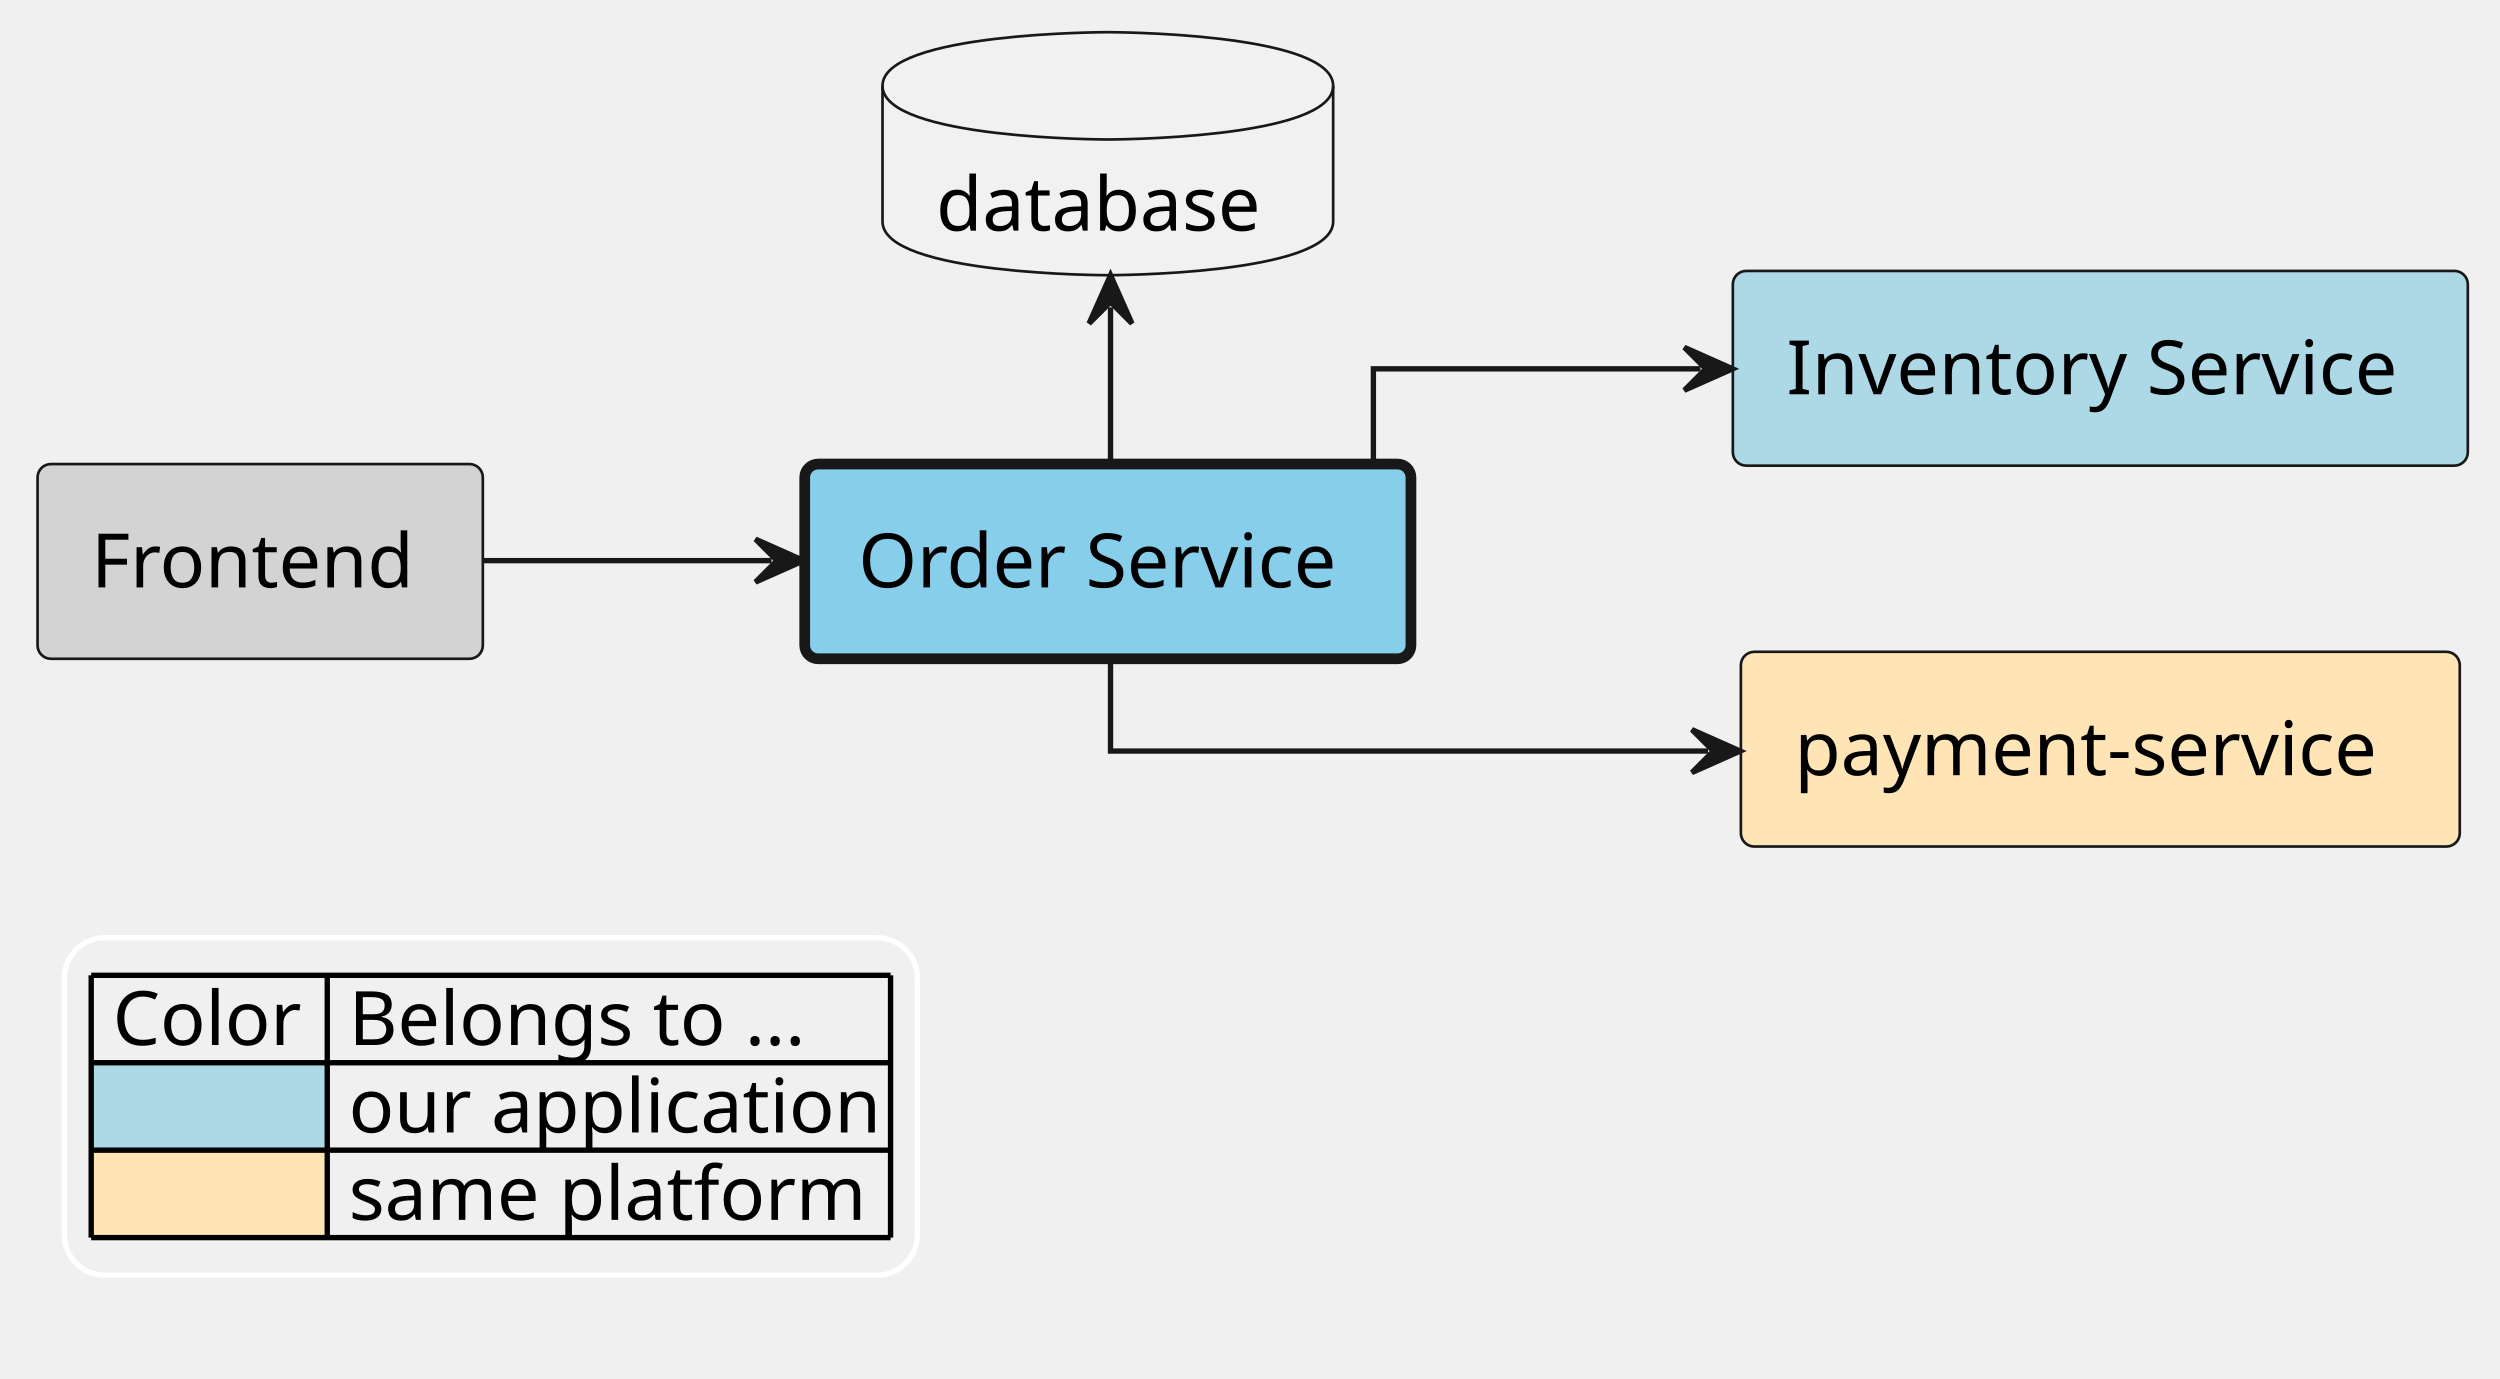
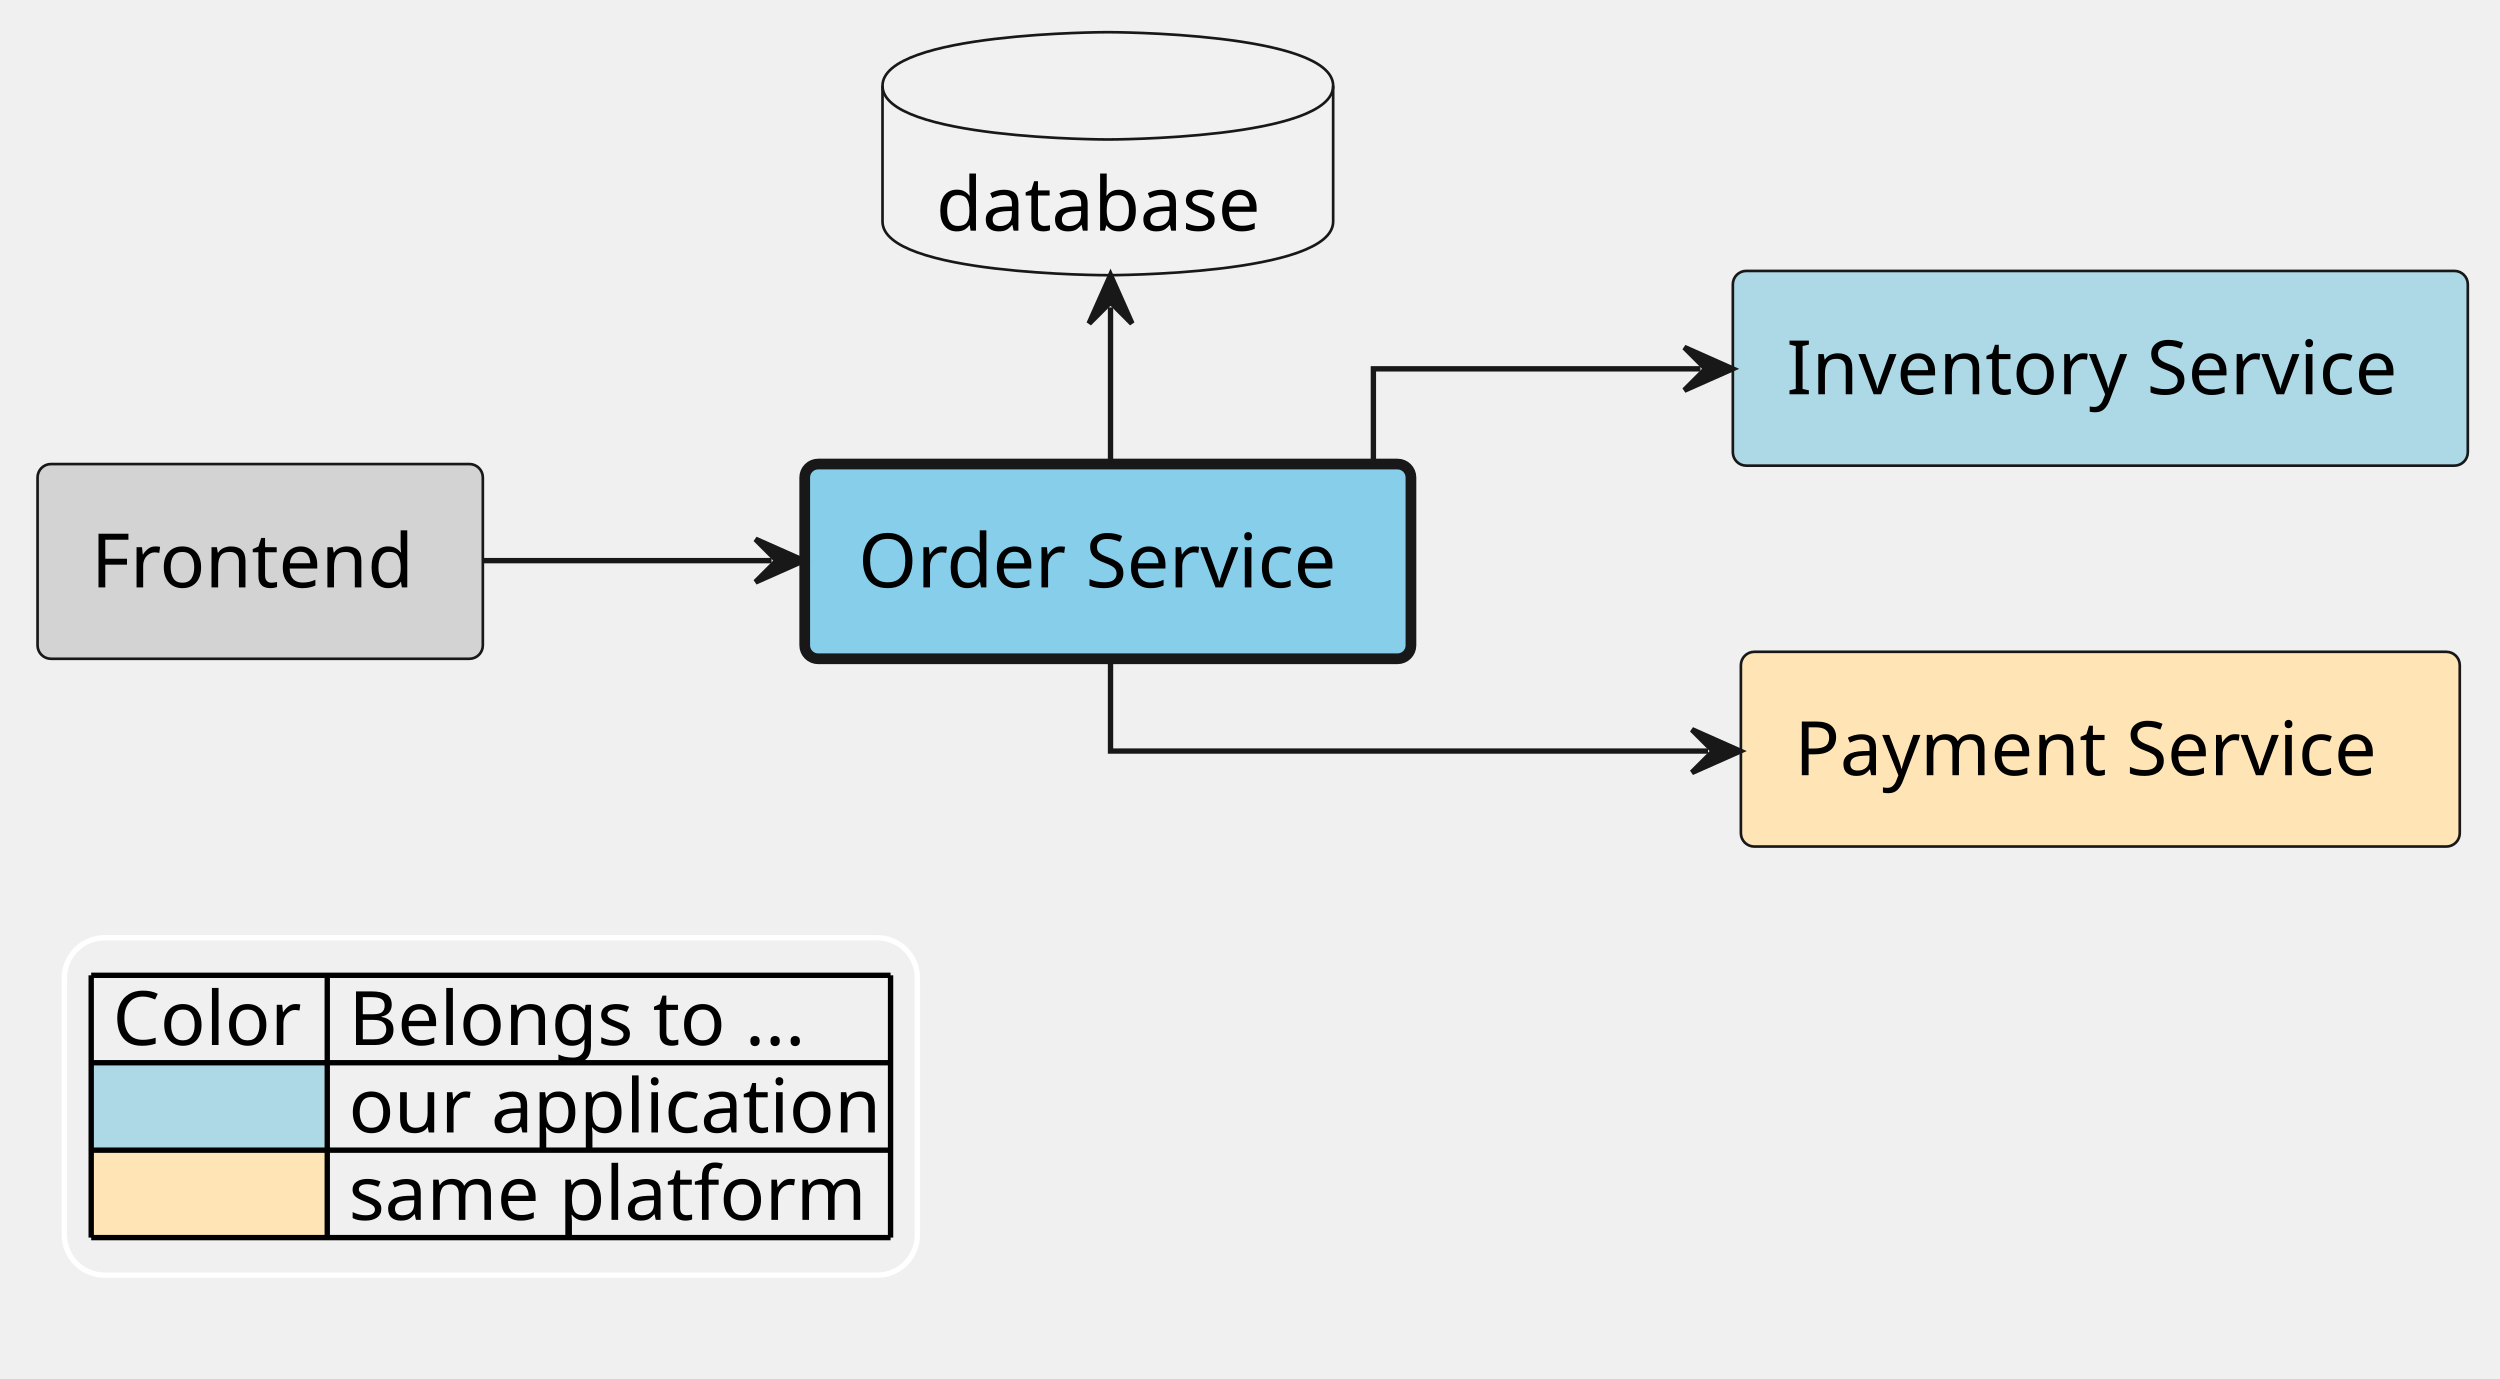
<svg xmlns="http://www.w3.org/2000/svg" contentStyleType="text/css" height="257px" preserveAspectRatio="none" style="width:466px;height:257px;background:#FFFFFF;" version="1.1" viewBox="0 0 466 257" width="466px" zoomAndPan="magnify">
  <defs />
  <g>
    <g id="elem_platform__application__frontend">
      <rect fill="#D3D3D3" height="36.297" rx="2.5" ry="2.5" style="stroke:#181818;stroke-width:0.5;" width="83" x="7" y="86.5" />
      <text fill="#000000" font-family="sans-serif" font-size="14" lengthAdjust="spacing" textLength="63" x="17" y="109.495">Frontend</text>
    </g>
    <g id="elem_platform__application__order_service">
      <rect fill="#87CEEB" height="36.297" rx="2.5" ry="2.5" style="stroke:#181818;stroke-width:2.0;" width="113" x="150" y="86.5" />
      <text fill="#000000" font-family="sans-serif" font-size="14" lengthAdjust="spacing" textLength="93" x="160" y="109.495">Order Service</text>
    </g>
    <g id="elem_platform__application__order_database">
      <path d="M164.5,16 C164.5,6 206.5,6 206.5,6 C206.5,6 248.5,6 248.5,16 L248.5,41.297 C248.5,51.297 206.5,51.297 206.5,51.297 C206.5,51.297 164.5,51.297 164.5,41.297 L164.5,16 " fill="#F1F1F1" style="stroke:#181818;stroke-width:0.5;" />
      <path d="M164.5,16 C164.5,26 206.5,26 206.5,26 C206.5,26 248.5,26 248.5,16 " fill="none" style="stroke:#181818;stroke-width:0.5;" />
      <text fill="#000000" font-family="sans-serif" font-size="14" lengthAdjust="spacing" textLength="64" x="174.5" y="42.995">database</text>
    </g>
    <g id="elem_platform__application__inventory_service">
      <rect fill="#ADD8E6" height="36.297" rx="2.5" ry="2.5" style="stroke:#181818;stroke-width:0.5;" width="137" x="323" y="50.5" />
      <text fill="#000000" font-family="sans-serif" font-size="14" lengthAdjust="spacing" textLength="117" x="333" y="73.495">Inventory Service</text>
    </g>
-     <g id="elem_payment_service">
+     <g id="elem_platform__payment_service">
      <rect fill="#FFE4B5" height="36.297" rx="2.5" ry="2.5" style="stroke:#181818;stroke-width:0.5;" width="134" x="324.5" y="121.5" />
-       <text fill="#000000" font-family="sans-serif" font-size="14" lengthAdjust="spacing" textLength="114" x="334.5" y="144.495">payment-service</text>
+       <text fill="#000000" font-family="sans-serif" font-size="14" lengthAdjust="spacing" textLength="114" x="334.5" y="144.495">Payment Service</text>
    </g>
    <g id="link_platform__application__frontend_platform__application__order_service">
      <path d="M90.01,104.5 C108.3,104.5 124.07,104.5 143.82,104.5 " fill="none" id="platform__application__frontend-to-platform__application__order_service" style="stroke:#181818;stroke-width:1.0;" />
      <polygon fill="#181818" points="149.82,104.5,140.82,100.5,144.82,104.5,140.82,108.5,149.82,104.5" style="stroke:#181818;stroke-width:1.0;" />
    </g>
    <g id="link_platform__application__order_database_platform__application__order_service">
      <path d="M207,57.3 C207,68.5 207,75.8 207,86.3 " fill="none" id="platform__application__order_database-backto-platform__application__order_service" style="stroke:#181818;stroke-width:1.0;" />
      <polygon fill="#181818" points="207,51.3,203,60.3,207,56.3,211,60.3,207,51.3" style="stroke:#181818;stroke-width:1.0;" />
    </g>
-     <g id="link_platform__application__order_service_payment_service">
-       <path d="M207,122.67 C207,131.4 207,140 207,140 C207,140 265.62,140 318.37,140 " fill="none" id="platform__application__order_service-to-payment_service" style="stroke:#181818;stroke-width:1.0;" />
+     <g id="link_platform__application__order_service_platform__payment_service">
+       <path d="M207,122.67 C207,131.4 207,140 207,140 C207,140 265.62,140 318.37,140 " fill="none" id="platform__application__order_service-to-platform__payment_service" style="stroke:#181818;stroke-width:1.0;" />
      <polygon fill="#181818" points="324.37,140,315.37,136,319.37,140,315.37,144,324.37,140" style="stroke:#181818;stroke-width:1.0;" />
    </g>
    <g id="link_platform__application__order_service_platform__application__inventory_service">
      <path d="M256,86.21 C256,77.41 256,68.75 256,68.75 C256,68.75 283.35,68.75 316.96,68.75 " fill="none" id="platform__application__order_service-to-platform__application__inventory_service" style="stroke:#181818;stroke-width:1.0;" />
      <polygon fill="#181818" points="322.96,68.75,313.96,64.75,317.96,68.75,313.96,72.75,322.96,68.75" style="stroke:#181818;stroke-width:1.0;" />
    </g>
    <rect fill="none" height="62.891" id="_legend" rx="7.5" ry="7.5" style="stroke:#FFFFFF;stroke-width:1.0;" width="159" x="12" y="174.797" />
    <text fill="#000000" font-family="sans-serif" font-size="14" lengthAdjust="spacing" textLength="36" x="21" y="194.792">Color</text>
    <text fill="#000000" font-family="sans-serif" font-size="14" lengthAdjust="spacing" textLength="91" x="65" y="194.792">Belongs to ...</text>
    <rect fill="#ADD8E6" height="16.297" style="stroke:none;stroke-width:1.0;" width="44" x="17" y="198.094" />
    <text fill="#000000" font-family="sans-serif" font-size="14" lengthAdjust="spacing" textLength="4" x="17" y="211.089"> </text>
    <text fill="#000000" font-family="sans-serif" font-size="14" lengthAdjust="spacing" textLength="101" x="65" y="211.089">our application</text>
    <rect fill="#FFE4B5" height="16.297" style="stroke:none;stroke-width:1.0;" width="44" x="17" y="214.391" />
    <text fill="#000000" font-family="sans-serif" font-size="14" lengthAdjust="spacing" textLength="4" x="17" y="227.386"> </text>
    <text fill="#000000" font-family="sans-serif" font-size="14" lengthAdjust="spacing" textLength="98" x="65" y="227.386">same platform</text>
    <line style="stroke:#000000;stroke-width:1.0;" x1="17" x2="166" y1="181.797" y2="181.797" />
    <line style="stroke:#000000;stroke-width:1.0;" x1="17" x2="166" y1="198.094" y2="198.094" />
    <line style="stroke:#000000;stroke-width:1.0;" x1="17" x2="166" y1="214.391" y2="214.391" />
    <line style="stroke:#000000;stroke-width:1.0;" x1="17" x2="166" y1="230.688" y2="230.688" />
    <line style="stroke:#000000;stroke-width:1.0;" x1="17" x2="17" y1="181.797" y2="230.688" />
    <line style="stroke:#000000;stroke-width:1.0;" x1="61" x2="61" y1="181.797" y2="230.688" />
    <line style="stroke:#000000;stroke-width:1.0;" x1="166" x2="166" y1="181.797" y2="230.688" />
  </g>
</svg>
